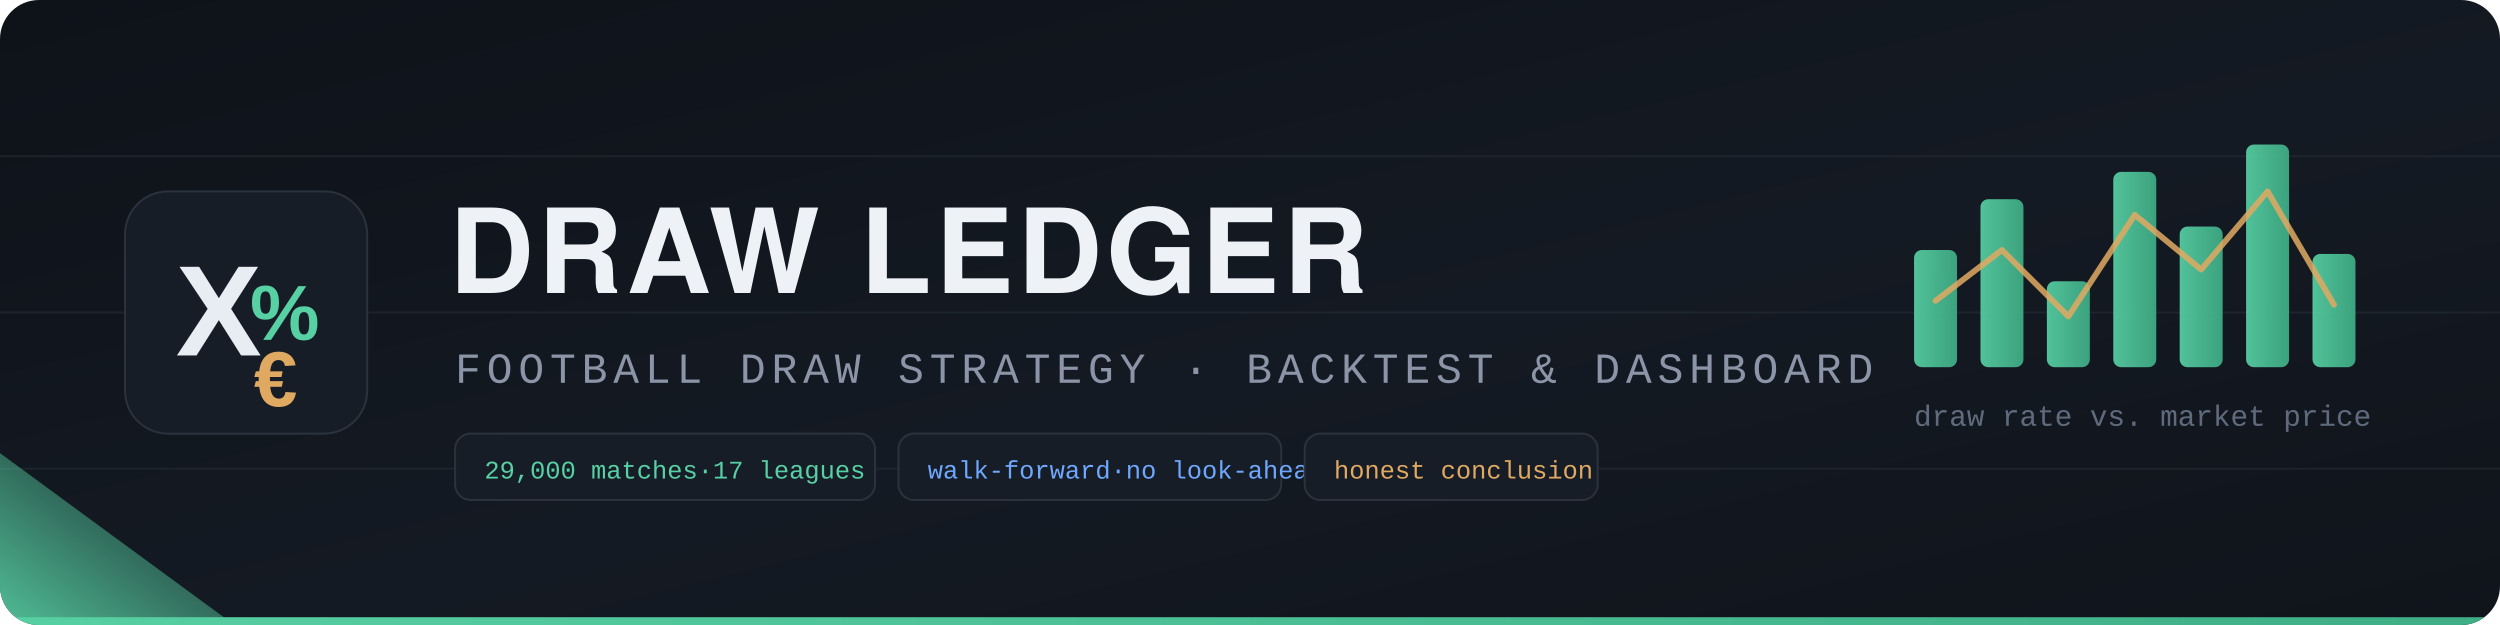
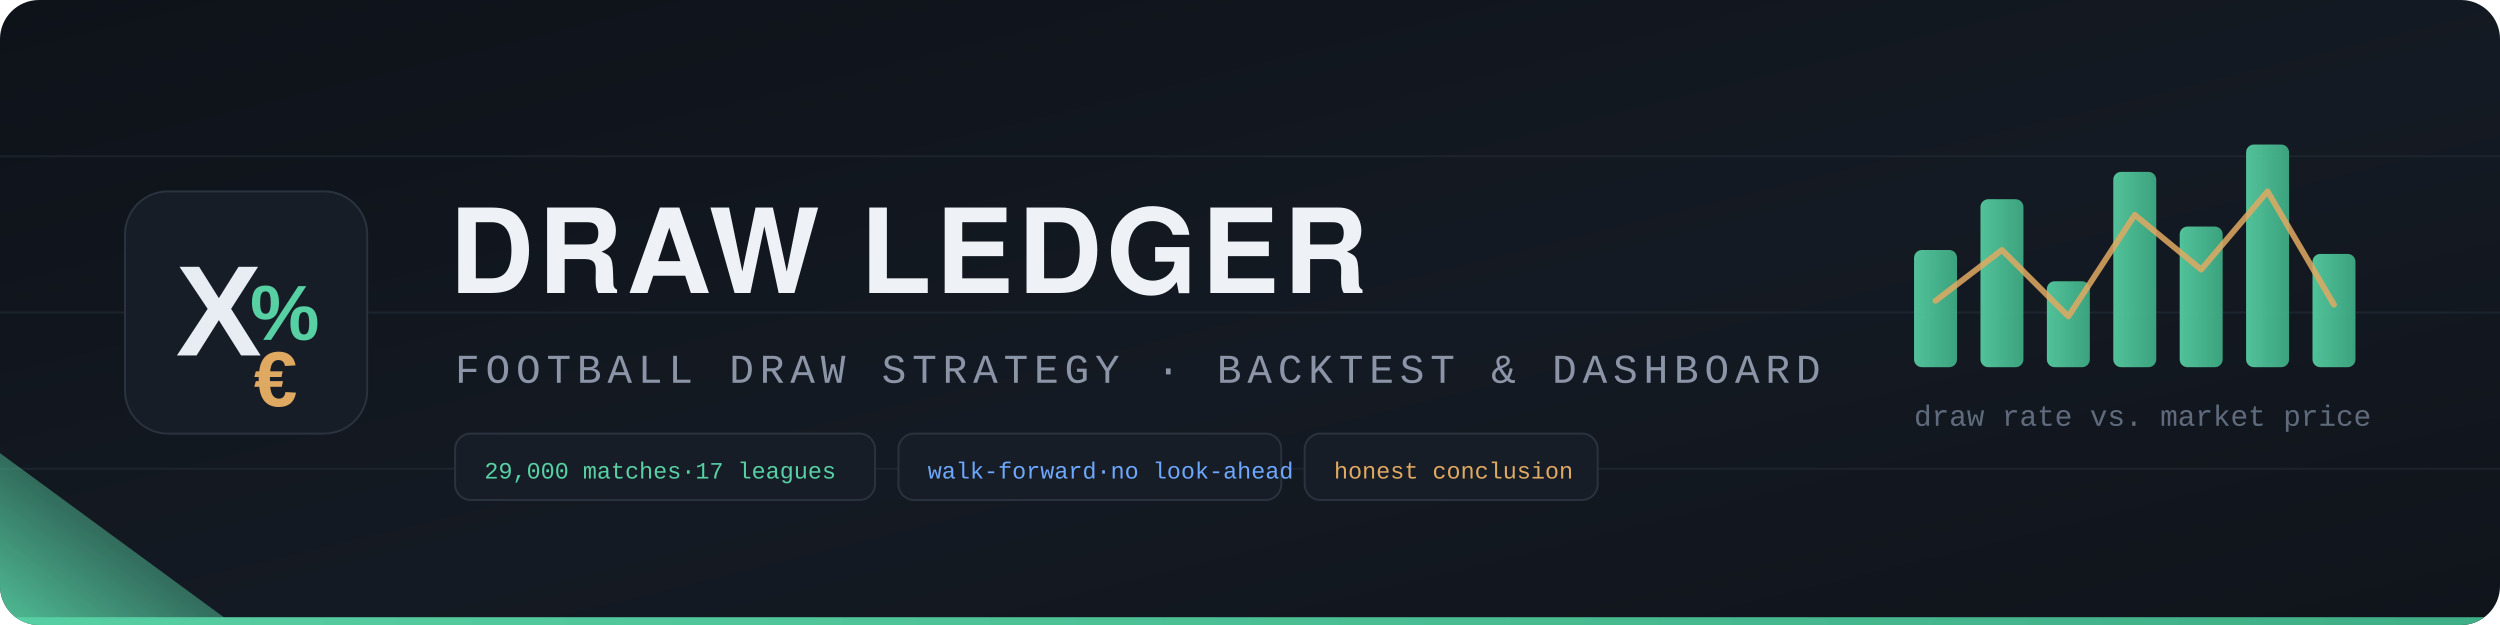
<svg xmlns="http://www.w3.org/2000/svg" viewBox="0 0 1280 320" width="1280" height="320" role="img" aria-label="Draw Ledger — Football Draw Strategy Backtest &amp; Dashboard">
  <defs>
    <linearGradient id="bg" x1="0" y1="0" x2="1" y2="1">
      <stop offset="0" stop-color="#0e1219" />
      <stop offset="0.55" stop-color="#141a23" />
      <stop offset="1" stop-color="#10141b" />
    </linearGradient>
    <linearGradient id="green" x1="0" y1="0" x2="1" y2="0">
      <stop offset="0" stop-color="#57d0a3" />
      <stop offset="1" stop-color="#3fae86" />
    </linearGradient>
    <linearGradient id="corner" x1="0" y1="1" x2="1" y2="0">
      <stop offset="0" stop-color="#57d0a3" />
      <stop offset="1" stop-color="#57d0a3" stop-opacity="0" />
    </linearGradient>
    <clipPath id="round">
      <rect width="1280" height="320" rx="20" />
    </clipPath>
  </defs>
  <g clip-path="url(#round)">
    <rect width="1280" height="320" fill="url(#bg)" />
    <g stroke="#232b36" stroke-width="1" opacity="0.6">
      <line x1="0" y1="80" x2="1280" y2="80" />
      <line x1="0" y1="160" x2="1280" y2="160" />
      <line x1="0" y1="240" x2="1280" y2="240" />
    </g>
    <path d="M0 320 L0 232 L120 320 Z" fill="url(#corner)" opacity="0.9" />
    <g transform="translate(70,104)">
      <rect x="-6" y="-6" width="124" height="124" rx="22" fill="#171d26" stroke="#2a323e" />
      <text x="20" y="78" font-family="'Arial Black',Arial,sans-serif" font-weight="900" font-size="66" fill="#e8ecf3">X</text>
      <text x="58" y="70" font-family="Arial,sans-serif" font-weight="800" font-size="40" fill="#57d0a3">%</text>
      <text x="60" y="104" font-family="Arial,sans-serif" font-weight="800" font-size="40" fill="#e0a962">€</text>
    </g>
    <g transform="translate(230,0)">
      <text x="0" y="150" font-family="'Segoe UI',Helvetica,Arial,sans-serif" font-weight="800" font-size="60" letter-spacing="2" fill="#eef1f6">DRAW LEDGER</text>
-       <text x="3" y="196" font-family="'Consolas','Courier New',monospace" font-size="22" letter-spacing="3" fill="#8b95a7">FOOTBALL DRAW STRATEGY · BACKTEST &amp; DASHBOARD</text>
-       <g font-family="'Consolas','Courier New',monospace" font-size="13">
+       <text x="3" y="196" font-family="'Consolas','Courier New',monospace" font-size="21" letter-spacing="3" fill="#8b95a7">FOOTBALL DRAW STRATEGY · BACKTEST &amp; DASHBOARD</text>
+       <g font-family="'Consolas','Courier New',monospace" font-size="12">
        <rect x="3" y="222" width="215" height="34" rx="8" fill="#171d26" stroke="#2a323e" />
        <text x="18" y="245" fill="#57d0a3">29,000 matches·17 leagues</text>
        <rect x="230" y="222" width="196" height="34" rx="8" fill="#171d26" stroke="#2a323e" />
        <text x="245" y="245" fill="#6ea8fe">walk-forward·no look-ahead</text>
        <rect x="438" y="222" width="150" height="34" rx="8" fill="#171d26" stroke="#2a323e" />
        <text x="453" y="245" fill="#e0a962">honest conclusion</text>
      </g>
    </g>
    <g transform="translate(980,58)">
      <g fill="url(#green)" opacity="0.92">
        <rect x="0" y="70" width="22" height="60" rx="4" />
        <rect x="34" y="44" width="22" height="86" rx="4" />
        <rect x="68" y="86" width="22" height="44" rx="4" />
        <rect x="102" y="30" width="22" height="100" rx="4" />
        <rect x="136" y="58" width="22" height="72" rx="4" />
        <rect x="170" y="16" width="22" height="114" rx="4" />
        <rect x="204" y="72" width="22" height="58" rx="4" />
      </g>
      <polyline points="11,96 45,70 79,104 113,52 147,80 181,40 215,98" fill="none" stroke="#e0a962" stroke-width="3" stroke-linejoin="round" stroke-linecap="round" opacity="0.85" />
      <text x="0" y="160" font-family="'Consolas','Courier New',monospace" font-size="15" fill="#5f6b7d">draw rate vs. market price</text>
    </g>
    <rect x="0" y="316" width="1280" height="4" fill="url(#green)" />
  </g>
</svg>
